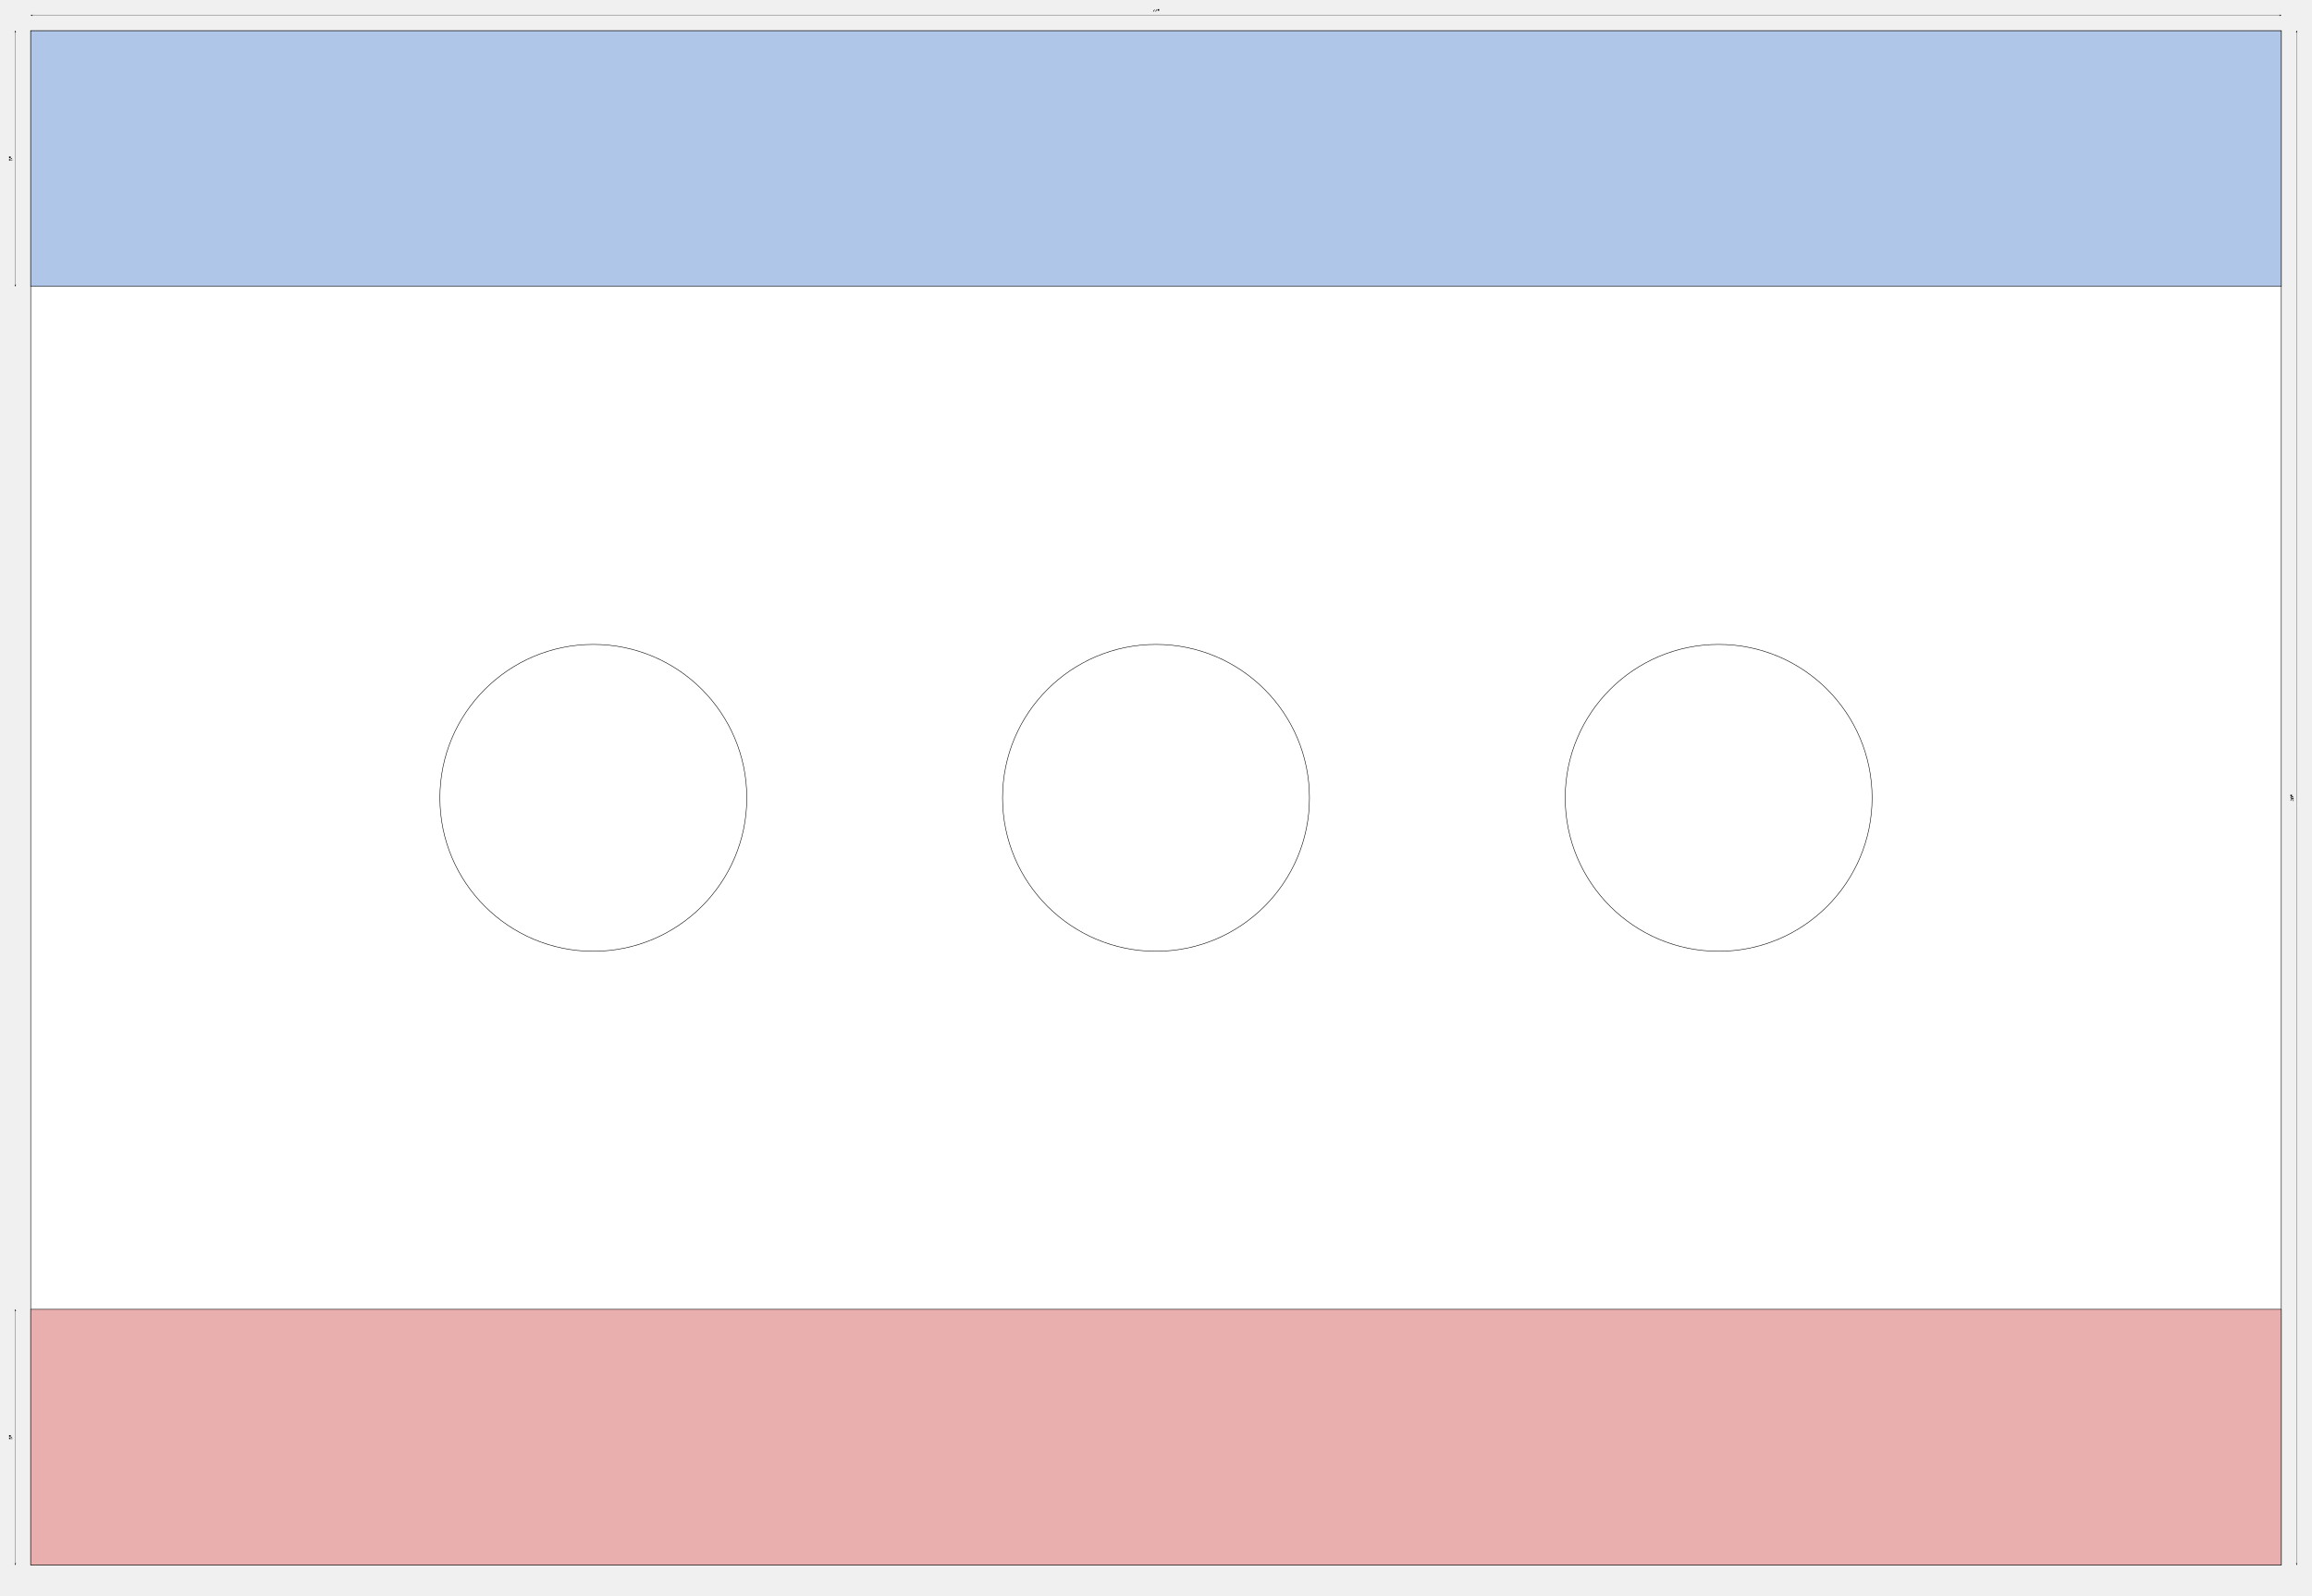
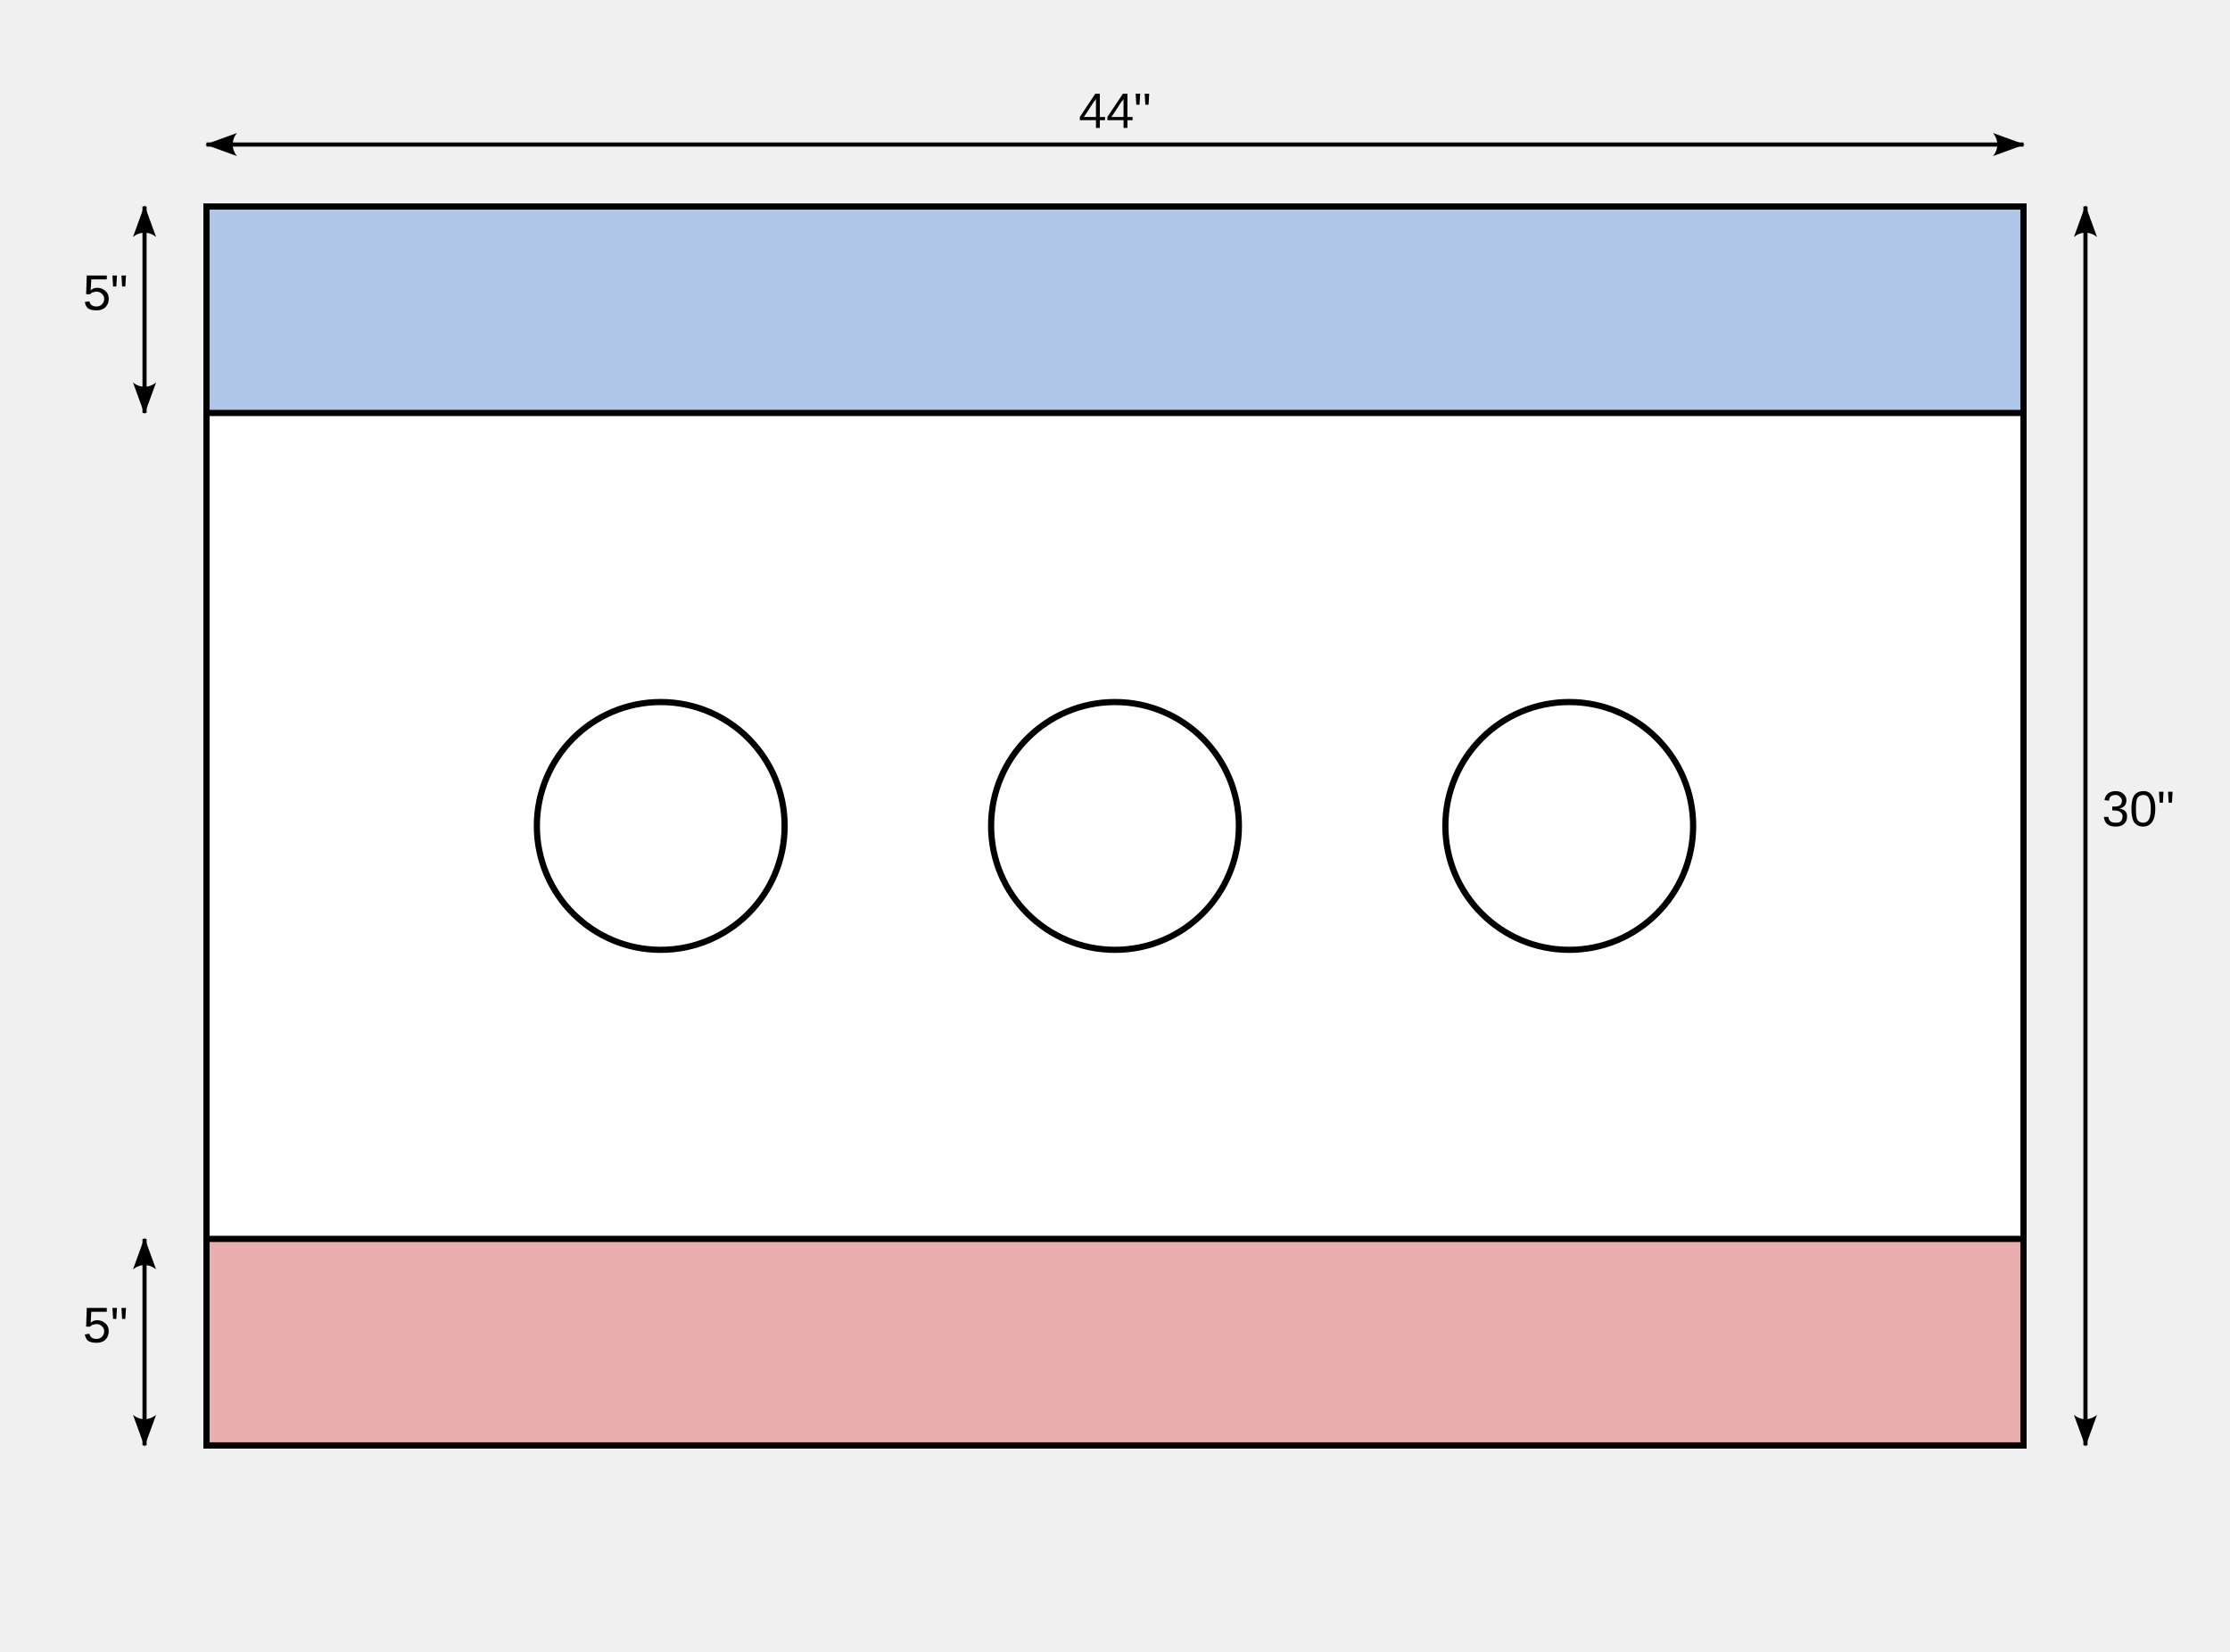
- <svg xmlns="http://www.w3.org/2000/svg" viewBox="-0.6 -0.6 45.2 31.2" width="45.2in" height="31.2in">
+ <svg xmlns="http://www.w3.org/2000/svg" viewBox="-5 -5 54 40" width="54in" height="40in">
  <defs>
    <marker id="dim-arrow" style="overflow:visible" refX="6" refY="0" orient="auto-start-reverse" markerWidth="1" markerHeight="1" viewBox="0 0 1 1">
      <path d="M -1.4,-2.8 6.3,0 -1.4,2.8 C 0,1.169 0,-1.162 -1.4,-2.8 Z" style="fill:context-stroke;fill-rule:evenodd;stroke:none" />
    </marker>
  </defs>
-   <rect x="0" y="0" width="44" height="30" fill="#ffffff" stroke="#000000" stroke-width="0.01" />
-   <rect x="0" y="0" width="44" height="5" fill="#afc6e9" stroke="#000000" stroke-width="0.01" />
-   <rect x="0" y="25" width="44" height="5" fill="#e9afaf" stroke="#000000" stroke-width="0.01" />
-   <line x1="0" y1="-0.3" x2="44" y2="-0.3" stroke="#000000" stroke-width="0.005" marker-start="url(#dim-arrow)" marker-end="url(#dim-arrow)" />
-   <text x="22" y="-0.36" font-family="Arial" font-size="0.08" text-anchor="middle">44"</text>
-   <line x1="44.3" y1="0" x2="44.3" y2="30" stroke="#000000" stroke-width="0.005" marker-start="url(#dim-arrow)" marker-end="url(#dim-arrow)" />
-   <text x="44.24" y="15" font-family="Arial" font-size="0.08" text-anchor="middle" transform="rotate(-90 44.24 15)">30"</text>
-   <line x1="-0.3" y1="0" x2="-0.3" y2="5" stroke="#000000" stroke-width="0.005" marker-start="url(#dim-arrow)" marker-end="url(#dim-arrow)" />
-   <text x="-0.36" y="2.5" font-family="Arial" font-size="0.08" text-anchor="middle" transform="rotate(-90 -0.36 2.5)">5"</text>
-   <line x1="-0.3" y1="25" x2="-0.3" y2="30" stroke="#000000" stroke-width="0.005" marker-start="url(#dim-arrow)" marker-end="url(#dim-arrow)" />
-   <text x="-0.36" y="27.5" font-family="Arial" font-size="0.08" text-anchor="middle" transform="rotate(-90 -0.36 27.5)">5"</text>
-   <circle cx="11" cy="15" r="3" fill="none" stroke="#000000" stroke-width="0.01" />
-   <circle cx="22" cy="15" r="3" fill="none" stroke="#000000" stroke-width="0.01" />
-   <circle cx="33" cy="15" r="3" fill="none" stroke="#000000" stroke-width="0.01" />
+   <rect x="0" y="0" width="44" height="30" fill="#ffffff" stroke="#000000" stroke-width="0.15" />
+   <rect x="0" y="0" width="44" height="5" fill="#afc6e9" stroke="#000000" stroke-width="0.15" />
+   <rect x="0" y="25" width="44" height="5" fill="#e9afaf" stroke="#000000" stroke-width="0.15" />
+   <line x1="0" y1="-1.5" x2="44" y2="-1.5" stroke="#000000" stroke-width="0.1" marker-start="url(#dim-arrow)" marker-end="url(#dim-arrow)" />
+   <text x="22" y="-1.9" font-family="Arial" font-size="1.2" text-anchor="middle">44"</text>
+   <line x1="45.5" y1="0" x2="45.5" y2="30" stroke="#000000" stroke-width="0.1" marker-start="url(#dim-arrow)" marker-end="url(#dim-arrow)" />
+   <text x="45.9" y="15" font-family="Arial" font-size="1.2" text-anchor="start">30"</text>
+   <line x1="-1.5" y1="0" x2="-1.5" y2="5" stroke="#000000" stroke-width="0.1" marker-start="url(#dim-arrow)" marker-end="url(#dim-arrow)" />
+   <text x="-1.9" y="2.5" font-family="Arial" font-size="1.2" text-anchor="end">5"</text>
+   <line x1="-1.5" y1="25" x2="-1.5" y2="30" stroke="#000000" stroke-width="0.1" marker-start="url(#dim-arrow)" marker-end="url(#dim-arrow)" />
+   <text x="-1.9" y="27.5" font-family="Arial" font-size="1.2" text-anchor="end">5"</text>
+   <circle cx="11" cy="15" r="3" fill="none" stroke="#000000" stroke-width="0.15" />
+   <circle cx="22" cy="15" r="3" fill="none" stroke="#000000" stroke-width="0.15" />
+   <circle cx="33" cy="15" r="3" fill="none" stroke="#000000" stroke-width="0.15" />
</svg>
